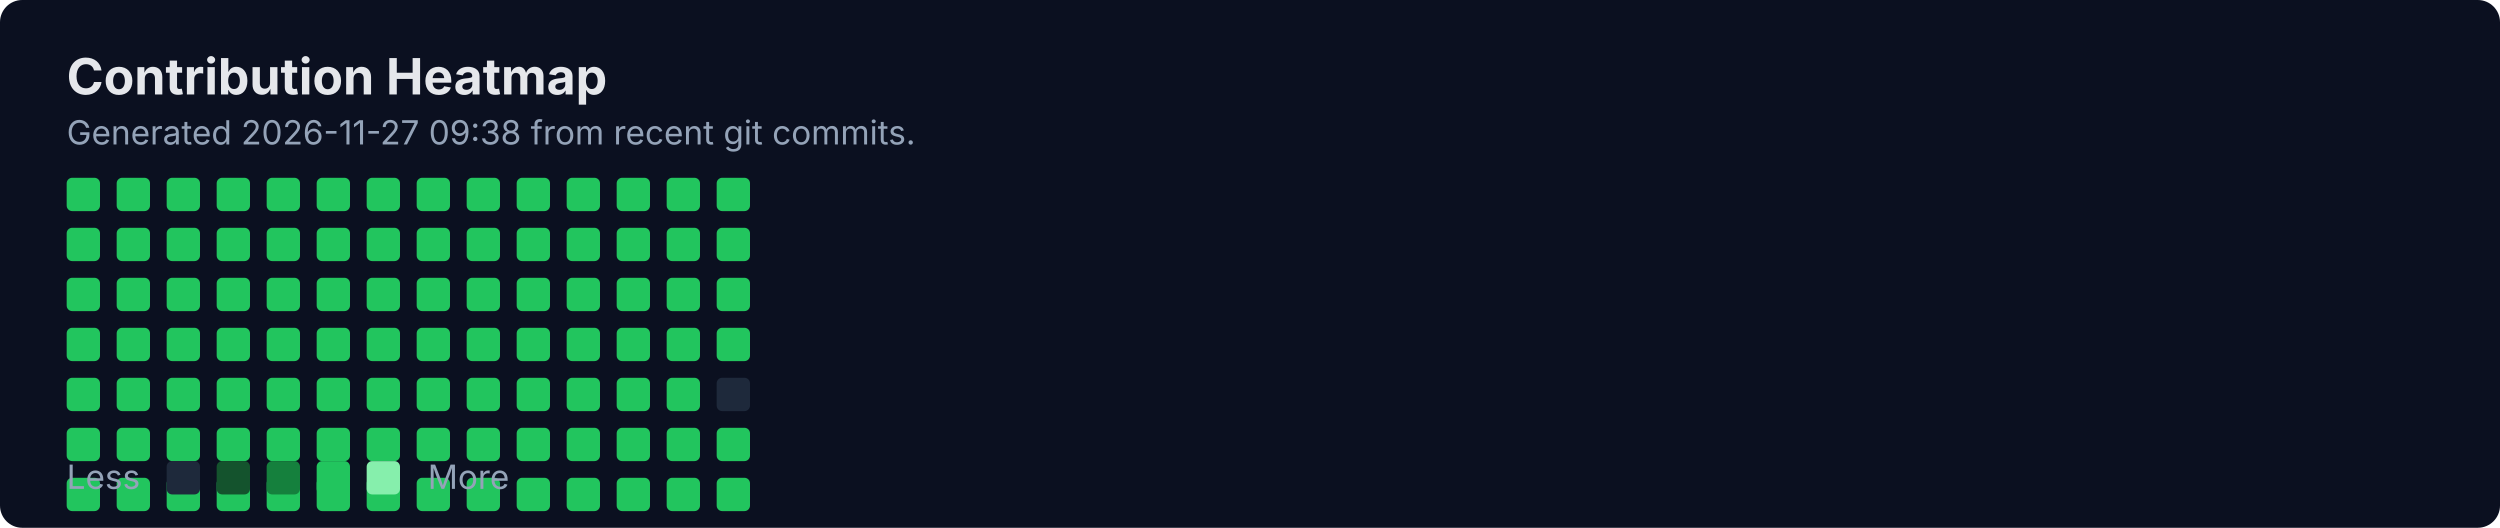
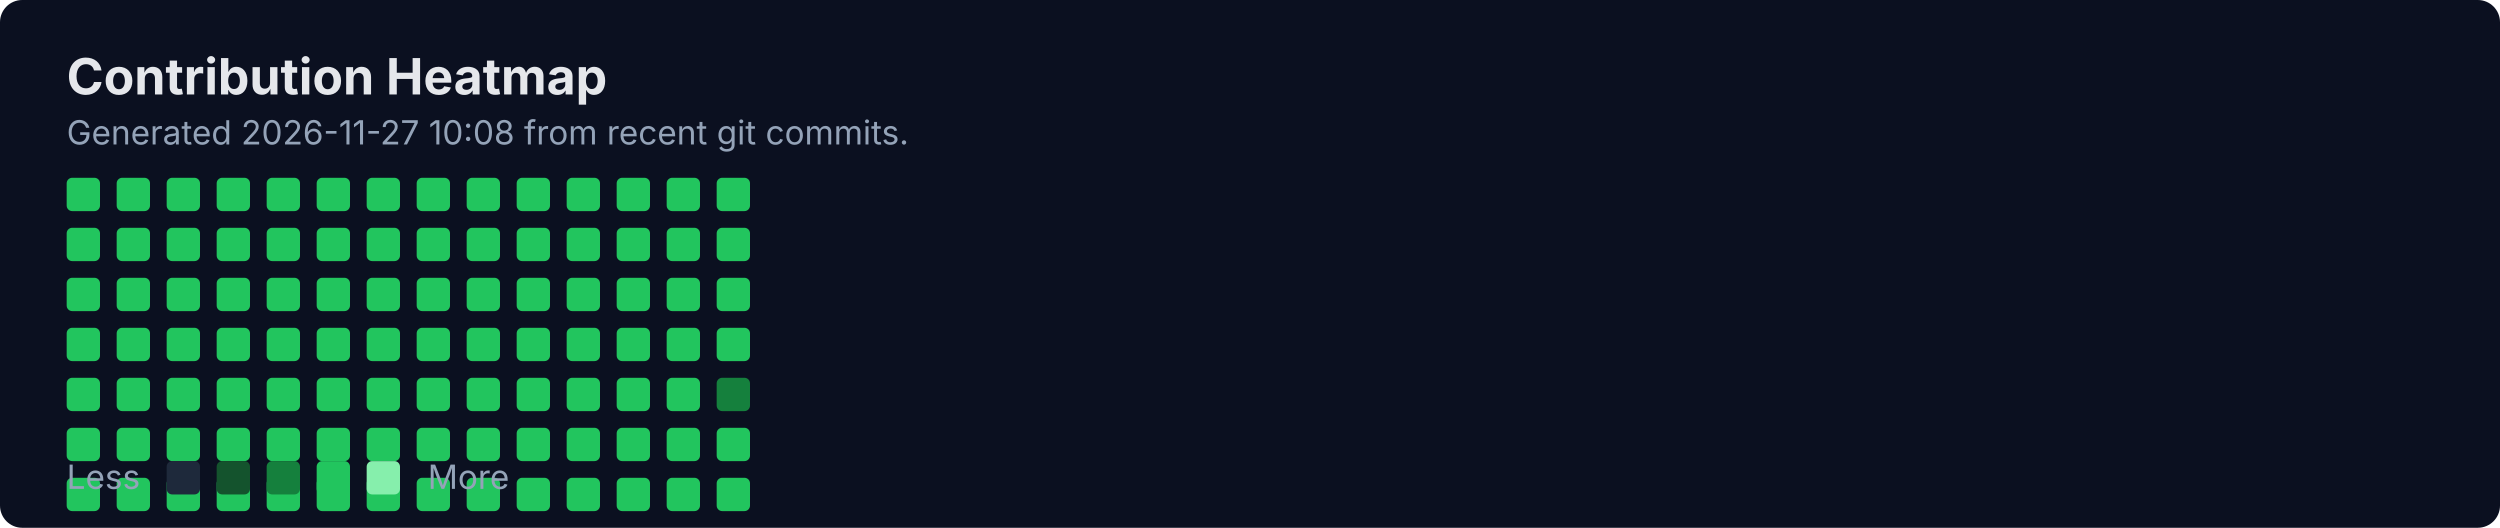
<svg xmlns="http://www.w3.org/2000/svg" width="900" height="190" viewBox="0 0 900 190" fill="none" role="img" aria-labelledby="title">
  <rect width="900" height="190" rx="8" fill="#0B1020" />
  <text x="24" y="34" fill="#E5E7EB" font-family="Inter, Segoe UI, Arial" font-size="18" font-weight="700">Contribution Heatmap</text>
-   <text x="24" y="52" fill="#94A3B8" font-family="Inter, Segoe UI, Arial" font-size="12">Generated 2026-11-27 09:38 from recent git commits.</text>
+   <text x="24" y="52" fill="#94A3B8" font-family="Inter, Segoe UI, Arial" font-size="12">Generated 2026-11-27 10:08 from recent git commits.</text>
  <rect x="24" y="154" width="12" height="12" rx="2" fill="#22C55E" />
  <rect x="24" y="172" width="12" height="12" rx="2" fill="#22C55E" />
  <rect x="24" y="64" width="12" height="12" rx="2" fill="#22C55E" />
  <rect x="24" y="82" width="12" height="12" rx="2" fill="#22C55E" />
  <rect x="24" y="100" width="12" height="12" rx="2" fill="#22C55E" />
  <rect x="24" y="118" width="12" height="12" rx="2" fill="#22C55E" />
  <rect x="24" y="136" width="12" height="12" rx="2" fill="#22C55E" />
  <rect x="42" y="154" width="12" height="12" rx="2" fill="#22C55E" />
  <rect x="42" y="172" width="12" height="12" rx="2" fill="#22C55E" />
  <rect x="42" y="64" width="12" height="12" rx="2" fill="#22C55E" />
  <rect x="42" y="82" width="12" height="12" rx="2" fill="#22C55E" />
  <rect x="42" y="100" width="12" height="12" rx="2" fill="#22C55E" />
  <rect x="42" y="118" width="12" height="12" rx="2" fill="#22C55E" />
  <rect x="42" y="136" width="12" height="12" rx="2" fill="#22C55E" />
  <rect x="60" y="154" width="12" height="12" rx="2" fill="#22C55E" />
  <rect x="60" y="172" width="12" height="12" rx="2" fill="#22C55E" />
  <rect x="60" y="64" width="12" height="12" rx="2" fill="#22C55E" />
  <rect x="60" y="82" width="12" height="12" rx="2" fill="#22C55E" />
  <rect x="60" y="100" width="12" height="12" rx="2" fill="#22C55E" />
  <rect x="60" y="118" width="12" height="12" rx="2" fill="#22C55E" />
  <rect x="60" y="136" width="12" height="12" rx="2" fill="#22C55E" />
  <rect x="78" y="154" width="12" height="12" rx="2" fill="#22C55E" />
  <rect x="78" y="172" width="12" height="12" rx="2" fill="#22C55E" />
  <rect x="78" y="64" width="12" height="12" rx="2" fill="#22C55E" />
  <rect x="78" y="82" width="12" height="12" rx="2" fill="#22C55E" />
  <rect x="78" y="100" width="12" height="12" rx="2" fill="#22C55E" />
  <rect x="78" y="118" width="12" height="12" rx="2" fill="#22C55E" />
  <rect x="78" y="136" width="12" height="12" rx="2" fill="#22C55E" />
  <rect x="96" y="154" width="12" height="12" rx="2" fill="#22C55E" />
  <rect x="96" y="172" width="12" height="12" rx="2" fill="#22C55E" />
  <rect x="96" y="64" width="12" height="12" rx="2" fill="#22C55E" />
  <rect x="96" y="82" width="12" height="12" rx="2" fill="#22C55E" />
  <rect x="96" y="100" width="12" height="12" rx="2" fill="#22C55E" />
  <rect x="96" y="118" width="12" height="12" rx="2" fill="#22C55E" />
  <rect x="96" y="136" width="12" height="12" rx="2" fill="#22C55E" />
  <rect x="114" y="154" width="12" height="12" rx="2" fill="#22C55E" />
  <rect x="114" y="172" width="12" height="12" rx="2" fill="#22C55E" />
  <rect x="114" y="64" width="12" height="12" rx="2" fill="#22C55E" />
  <rect x="114" y="82" width="12" height="12" rx="2" fill="#22C55E" />
  <rect x="114" y="100" width="12" height="12" rx="2" fill="#22C55E" />
  <rect x="114" y="118" width="12" height="12" rx="2" fill="#22C55E" />
  <rect x="114" y="136" width="12" height="12" rx="2" fill="#22C55E" />
  <rect x="132" y="154" width="12" height="12" rx="2" fill="#22C55E" />
  <rect x="132" y="172" width="12" height="12" rx="2" fill="#22C55E" />
  <rect x="132" y="64" width="12" height="12" rx="2" fill="#22C55E" />
  <rect x="132" y="82" width="12" height="12" rx="2" fill="#22C55E" />
  <rect x="132" y="100" width="12" height="12" rx="2" fill="#22C55E" />
  <rect x="132" y="118" width="12" height="12" rx="2" fill="#22C55E" />
  <rect x="132" y="136" width="12" height="12" rx="2" fill="#22C55E" />
  <rect x="150" y="154" width="12" height="12" rx="2" fill="#22C55E" />
  <rect x="150" y="172" width="12" height="12" rx="2" fill="#22C55E" />
  <rect x="150" y="64" width="12" height="12" rx="2" fill="#22C55E" />
  <rect x="150" y="82" width="12" height="12" rx="2" fill="#22C55E" />
  <rect x="150" y="100" width="12" height="12" rx="2" fill="#22C55E" />
  <rect x="150" y="118" width="12" height="12" rx="2" fill="#22C55E" />
  <rect x="150" y="136" width="12" height="12" rx="2" fill="#22C55E" />
  <rect x="168" y="154" width="12" height="12" rx="2" fill="#22C55E" />
  <rect x="168" y="172" width="12" height="12" rx="2" fill="#22C55E" />
  <rect x="168" y="64" width="12" height="12" rx="2" fill="#22C55E" />
  <rect x="168" y="82" width="12" height="12" rx="2" fill="#22C55E" />
  <rect x="168" y="100" width="12" height="12" rx="2" fill="#22C55E" />
  <rect x="168" y="118" width="12" height="12" rx="2" fill="#22C55E" />
  <rect x="168" y="136" width="12" height="12" rx="2" fill="#22C55E" />
  <rect x="186" y="154" width="12" height="12" rx="2" fill="#22C55E" />
  <rect x="186" y="172" width="12" height="12" rx="2" fill="#22C55E" />
  <rect x="186" y="64" width="12" height="12" rx="2" fill="#22C55E" />
  <rect x="186" y="82" width="12" height="12" rx="2" fill="#22C55E" />
  <rect x="186" y="100" width="12" height="12" rx="2" fill="#22C55E" />
  <rect x="186" y="118" width="12" height="12" rx="2" fill="#22C55E" />
  <rect x="186" y="136" width="12" height="12" rx="2" fill="#22C55E" />
  <rect x="204" y="154" width="12" height="12" rx="2" fill="#22C55E" />
  <rect x="204" y="172" width="12" height="12" rx="2" fill="#22C55E" />
  <rect x="204" y="64" width="12" height="12" rx="2" fill="#22C55E" />
  <rect x="204" y="82" width="12" height="12" rx="2" fill="#22C55E" />
  <rect x="204" y="100" width="12" height="12" rx="2" fill="#22C55E" />
  <rect x="204" y="118" width="12" height="12" rx="2" fill="#22C55E" />
  <rect x="204" y="136" width="12" height="12" rx="2" fill="#22C55E" />
  <rect x="222" y="154" width="12" height="12" rx="2" fill="#22C55E" />
  <rect x="222" y="172" width="12" height="12" rx="2" fill="#22C55E" />
  <rect x="222" y="64" width="12" height="12" rx="2" fill="#22C55E" />
  <rect x="222" y="82" width="12" height="12" rx="2" fill="#22C55E" />
  <rect x="222" y="100" width="12" height="12" rx="2" fill="#22C55E" />
  <rect x="222" y="118" width="12" height="12" rx="2" fill="#22C55E" />
  <rect x="222" y="136" width="12" height="12" rx="2" fill="#22C55E" />
  <rect x="240" y="154" width="12" height="12" rx="2" fill="#22C55E" />
  <rect x="240" y="172" width="12" height="12" rx="2" fill="#22C55E" />
  <rect x="240" y="64" width="12" height="12" rx="2" fill="#22C55E" />
  <rect x="240" y="82" width="12" height="12" rx="2" fill="#22C55E" />
  <rect x="240" y="100" width="12" height="12" rx="2" fill="#22C55E" />
  <rect x="240" y="118" width="12" height="12" rx="2" fill="#22C55E" />
  <rect x="240" y="136" width="12" height="12" rx="2" fill="#22C55E" />
  <rect x="258" y="154" width="12" height="12" rx="2" fill="#22C55E" />
  <rect x="258" y="172" width="12" height="12" rx="2" fill="#22C55E" />
  <rect x="258" y="64" width="12" height="12" rx="2" fill="#22C55E" />
  <rect x="258" y="82" width="12" height="12" rx="2" fill="#22C55E" />
  <rect x="258" y="100" width="12" height="12" rx="2" fill="#22C55E" />
  <rect x="258" y="118" width="12" height="12" rx="2" fill="#22C55E" />
-   <rect x="258" y="136" width="12" height="12" rx="2" fill="#1E293B" />
+   <rect x="258" y="136" width="12" height="12" rx="2" fill="#15803D" />
  <text x="24" y="176" fill="#94A3B8" font-family="Inter, Segoe UI, Arial" font-size="12">Less</text>
  <rect x="60" y="166" width="12" height="12" rx="2" fill="#1E293B" />
  <rect x="78" y="166" width="12" height="12" rx="2" fill="#14532D" />
  <rect x="96" y="166" width="12" height="12" rx="2" fill="#15803D" />
  <rect x="114" y="166" width="12" height="12" rx="2" fill="#22C55E" />
  <rect x="132" y="166" width="12" height="12" rx="2" fill="#86EFAC" />
  <text x="154" y="176" fill="#94A3B8" font-family="Inter, Segoe UI, Arial" font-size="12">More</text>
</svg>
